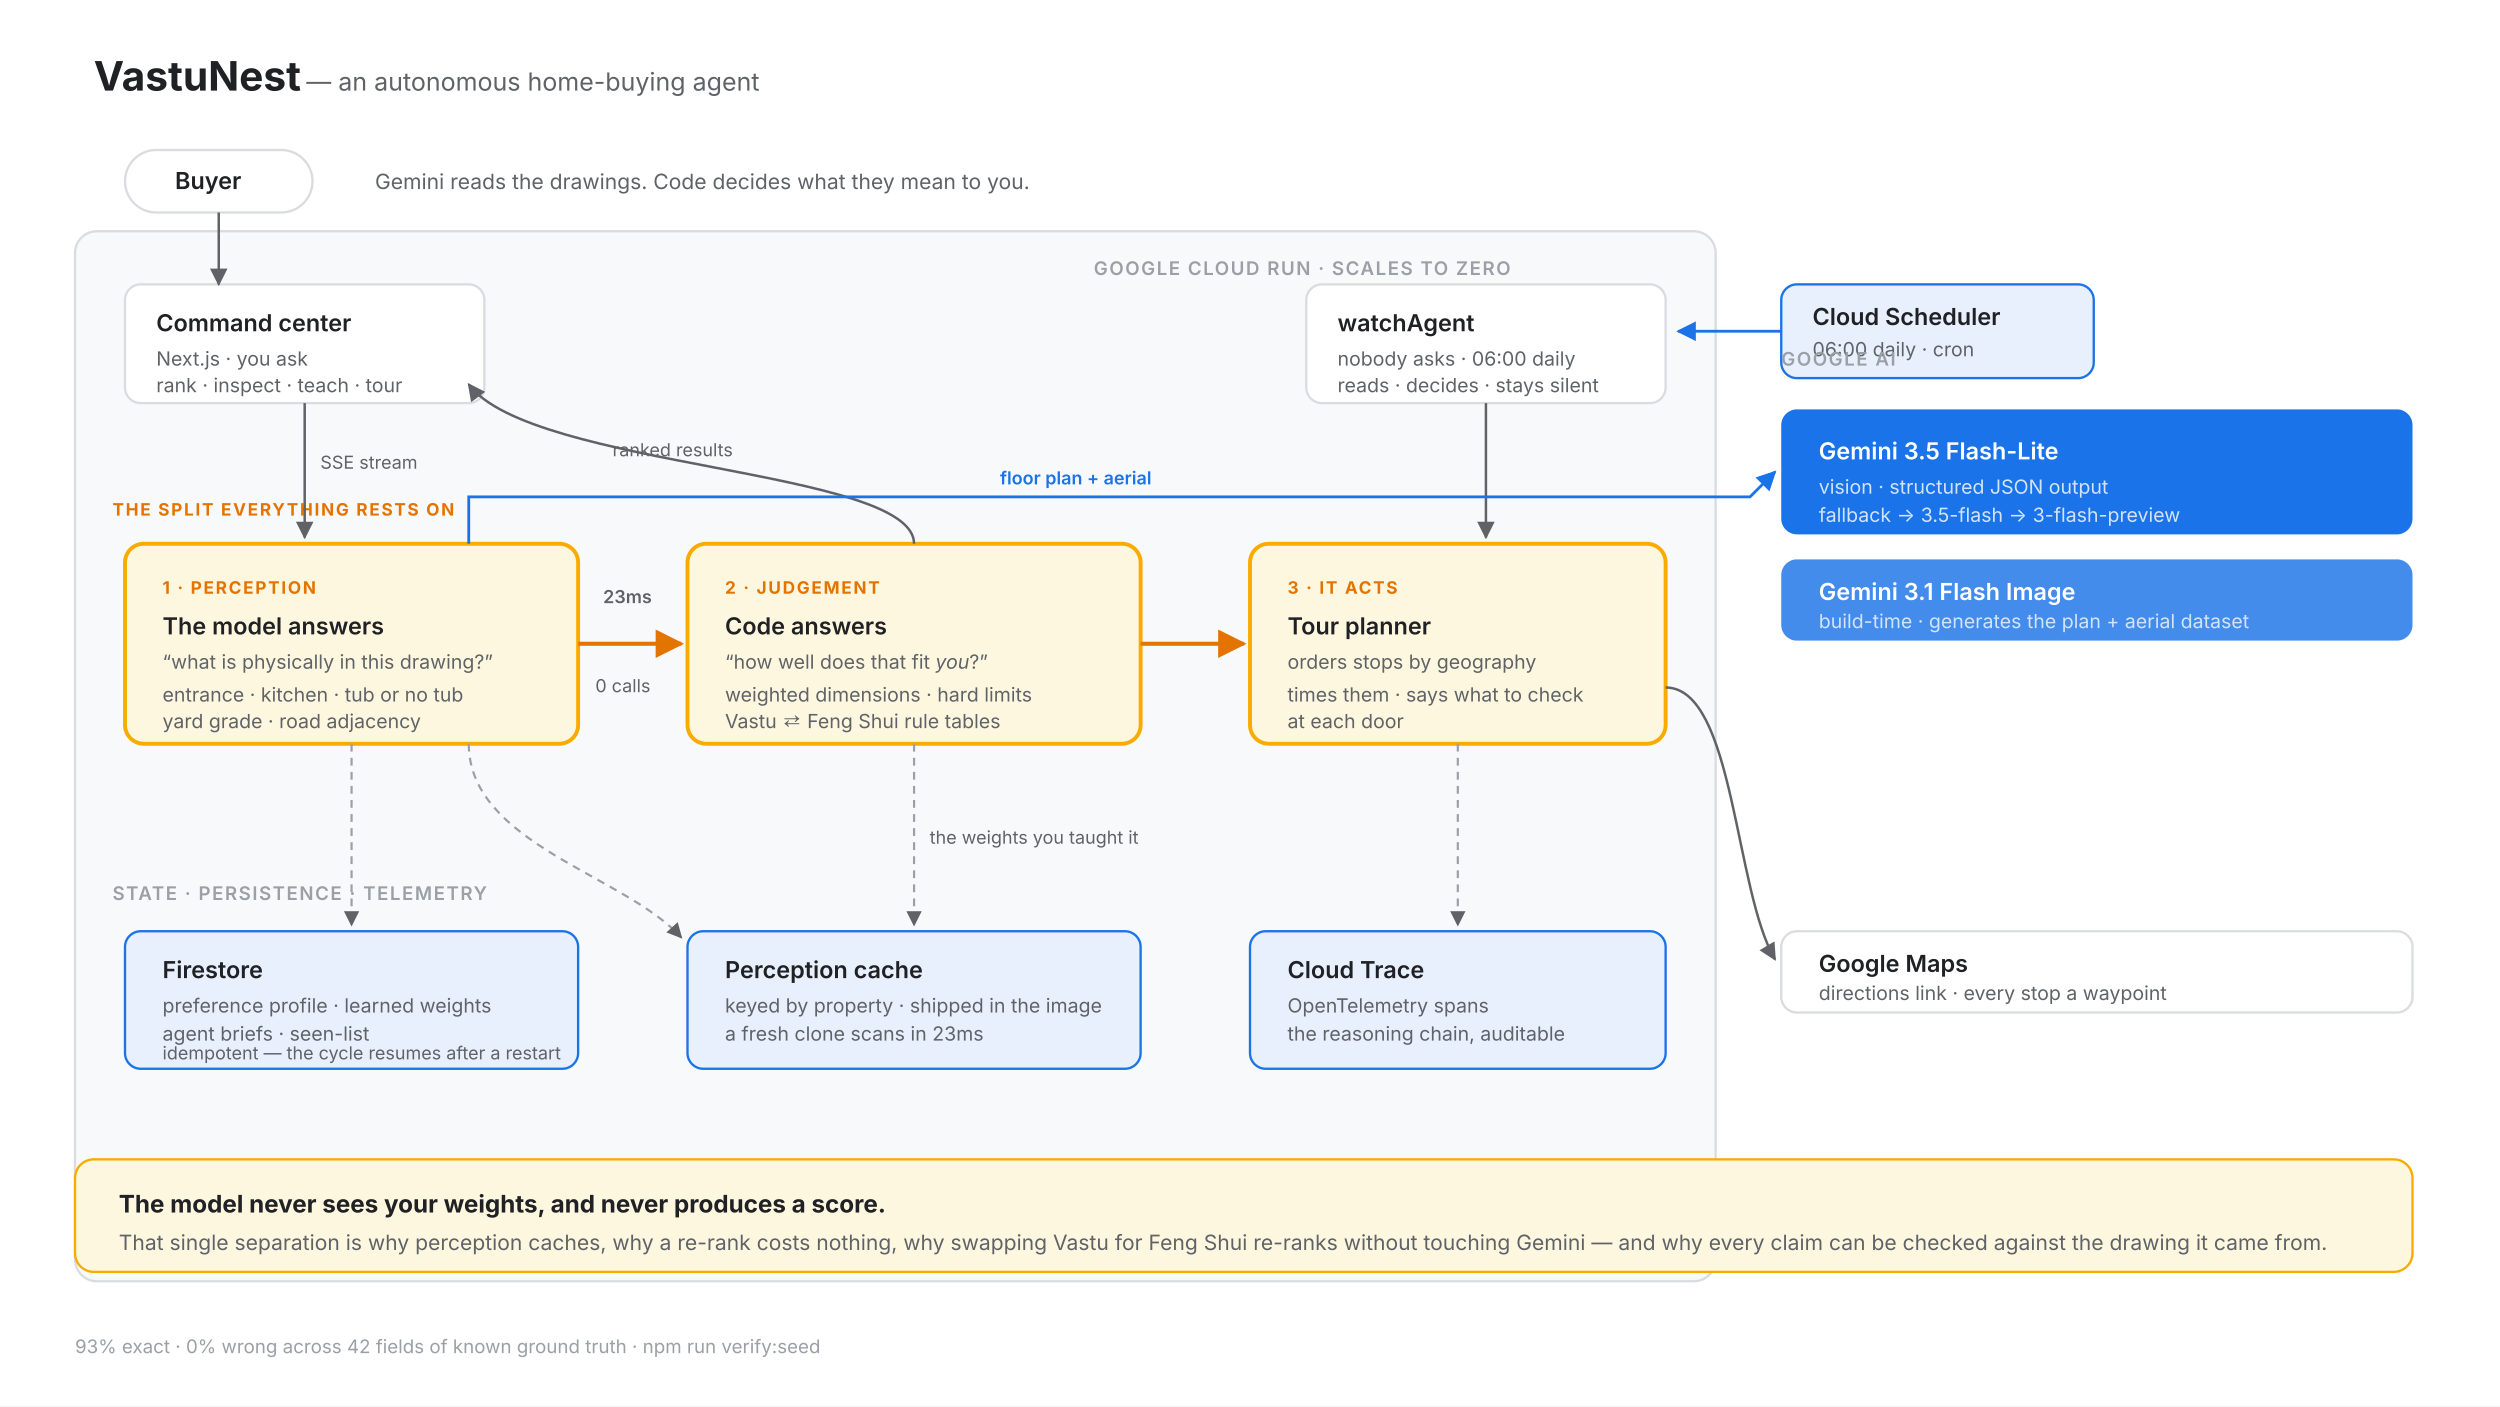
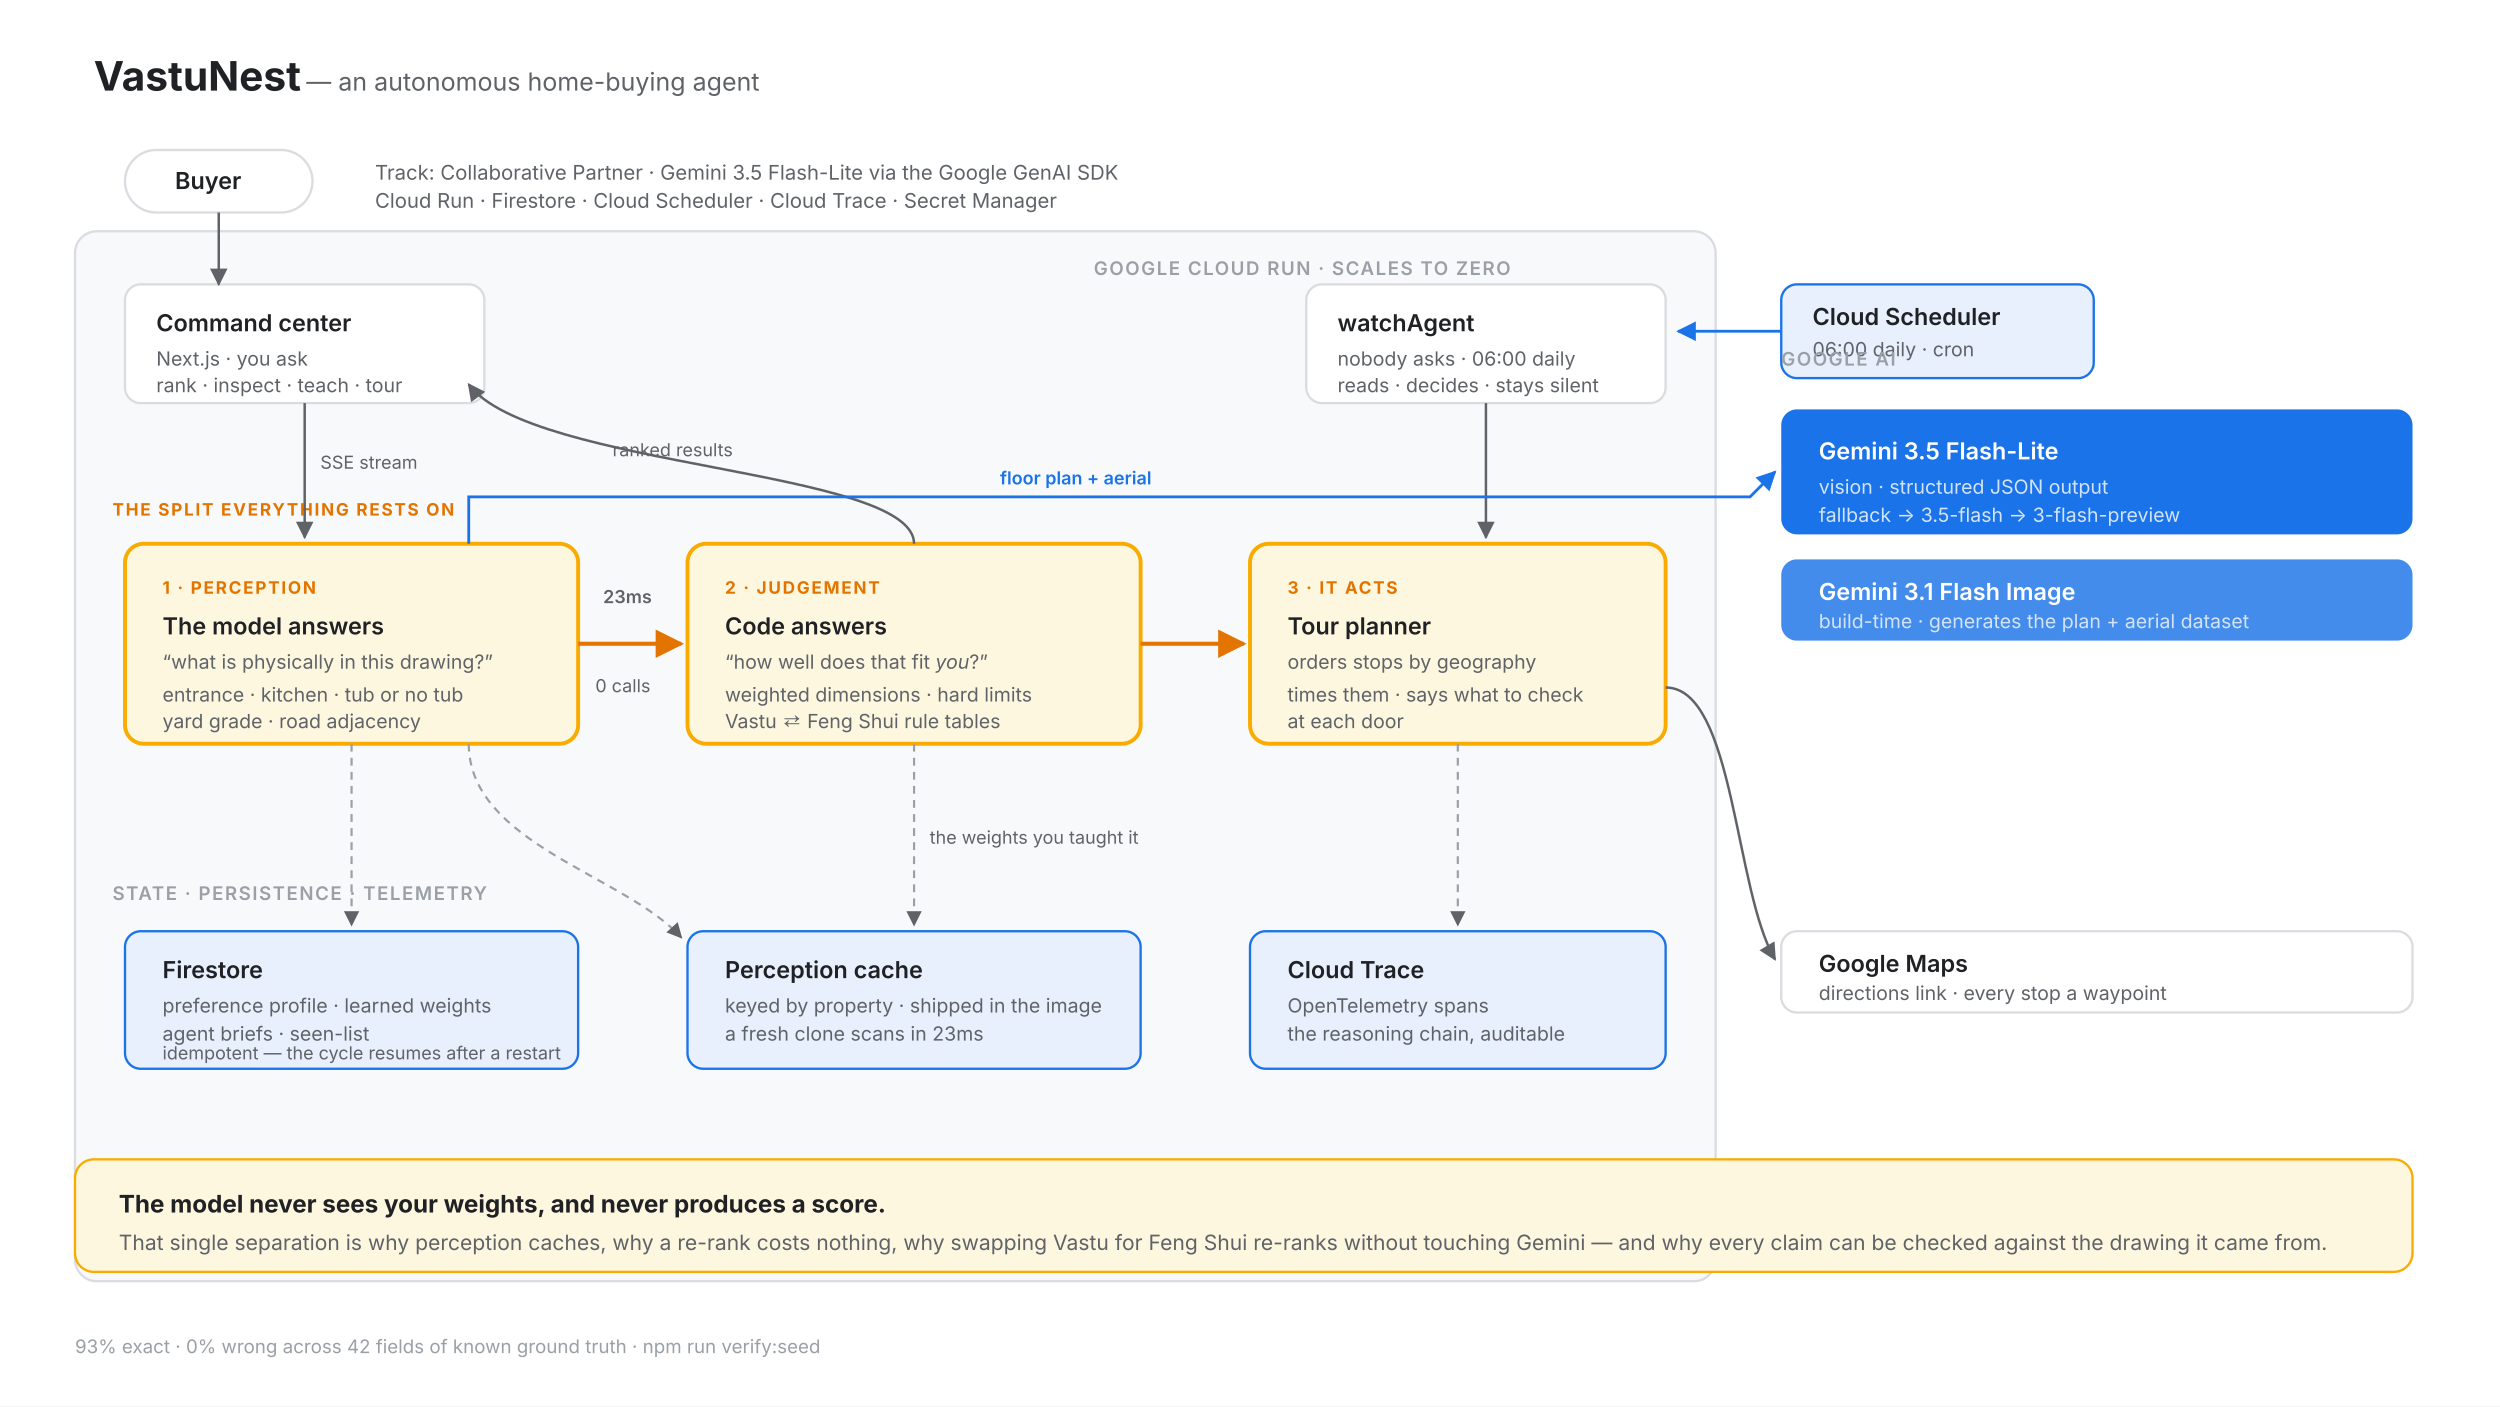
<svg xmlns="http://www.w3.org/2000/svg" viewBox="0 0 1600 900" width="1600" height="900" font-family="Inter, -apple-system, Segoe UI, Roboto, Helvetica, Arial, sans-serif">
  <defs>
    <marker id="a" viewBox="0 0 10 10" refX="9" refY="5" markerWidth="7" markerHeight="7" orient="auto-start-reverse">
      <path d="M0,0 L10,5 L0,10 z" fill="#5f6368" />
    </marker>
    <marker id="ab" viewBox="0 0 10 10" refX="9" refY="5" markerWidth="7" markerHeight="7" orient="auto-start-reverse">
      <path d="M0,0 L10,5 L0,10 z" fill="#1a73e8" />
    </marker>
    <marker id="ao" viewBox="0 0 10 10" refX="9" refY="5" markerWidth="7" markerHeight="7" orient="auto-start-reverse">
      <path d="M0,0 L10,5 L0,10 z" fill="#e37400" />
    </marker>
    <style>
      .t   { font-size:15px; fill:#202124; font-weight:600 }
      .s   { font-size:12.5px; fill:#5f6368 }
      .lbl { font-size:11.5px; fill:#5f6368 }
      .lblb{ font-size:11.5px; fill:#1a73e8; font-weight:600 }
      .zone{ font-size:12px; fill:#9aa0a6; font-weight:600; letter-spacing:.08em }
      .num { font-size:11px; fill:#e37400; font-weight:700; letter-spacing:.1em }
      .w   { fill:#fff; font-weight:600; font-size:15px }
      .ws  { fill:#d2e3fc; font-size:12.5px }
      .e   { stroke:#5f6368; stroke-width:1.6; fill:none; marker-end:url(#a) }
      .eb  { stroke:#1a73e8; stroke-width:1.8; fill:none; marker-end:url(#ab) }
      .eo  { stroke:#e37400; stroke-width:2.6; fill:none; marker-end:url(#ao) }
      .ed  { stroke:#9aa0a6; stroke-width:1.4; fill:none; stroke-dasharray:5 4; marker-end:url(#a) }
    </style>
  </defs>
  <rect width="1600" height="900" fill="#fff" />
  <text x="60" y="58" font-size="26" font-weight="700" fill="#202124">VastuNest</text>
  <text x="196" y="58" font-size="16" fill="#5f6368">— an autonomous home-buying agent</text>
-   <text x="240" y="121" font-size="13.5" fill="#5f6368">Gemini reads the drawings. Code decides what they mean to you.</text>
+   <text x="240" y="115" font-size="13" fill="#5f6368">Track: Collaborative Partner  ·  Gemini 3.5 Flash-Lite via the Google GenAI SDK</text>
+   <text x="240" y="133" font-size="13" fill="#5f6368">Cloud Run  ·  Firestore  ·  Cloud Scheduler  ·  Cloud Trace  ·  Secret Manager</text>
  <rect x="48" y="148" width="1050" height="672" rx="14" fill="#f8f9fa" stroke="#dadce0" stroke-width="1.5" />
  <text x="700" y="176" class="zone">GOOGLE CLOUD RUN · SCALES TO ZERO</text>
  <rect x="80" y="182" width="230" height="76" rx="10" fill="#fff" stroke="#dadce0" stroke-width="1.5" />
  <text x="100" y="212" class="t">Command center</text>
  <text x="100" y="234" class="s">Next.js · you ask</text>
  <text x="100" y="251" class="s">rank · inspect · teach · tour</text>
  <rect x="836" y="182" width="230" height="76" rx="10" fill="#fff" stroke="#dadce0" stroke-width="1.5" />
  <text x="856" y="212" class="t">watchAgent</text>
  <text x="856" y="234" class="s">nobody asks · 06:00 daily</text>
  <text x="856" y="251" class="s">reads · decides · stays silent</text>
  <rect x="80" y="96" width="120" height="40" rx="20" fill="#fff" stroke="#dadce0" stroke-width="1.5" />
  <text x="112" y="121" class="t" font-size="13.5">Buyer</text>
  <path class="e" d="M140,136 L140,182" />
  <rect x="1140" y="182" width="200" height="60" rx="10" fill="#e8f0fe" stroke="#1a73e8" stroke-width="1.5" />
  <text x="1160" y="208" class="t" fill="#1a73e8" font-size="14">Cloud Scheduler</text>
  <text x="1160" y="228" class="s" fill="#1a73e8">06:00 daily · cron</text>
  <path class="eb" d="M1140,212 L1074,212" />
  <text x="72" y="330" class="num">THE SPLIT EVERYTHING RESTS ON</text>
  <rect x="80" y="348" width="290" height="128" rx="12" fill="#fef7e0" stroke="#f9ab00" stroke-width="2.5" />
  <text x="104" y="380" class="num">1 · PERCEPTION</text>
  <text x="104" y="406" class="t">The model answers</text>
  <text x="104" y="428" class="s">“what is physically in this drawing?”</text>
  <text x="104" y="449" class="s">entrance · kitchen · tub or no tub</text>
  <text x="104" y="466" class="s">yard grade · road adjacency</text>
  <rect x="440" y="348" width="290" height="128" rx="12" fill="#fef7e0" stroke="#f9ab00" stroke-width="2.5" />
  <text x="464" y="380" class="num">2 · JUDGEMENT</text>
  <text x="464" y="406" class="t">Code answers</text>
  <text x="464" y="428" class="s">“how well does that fit <tspan font-style="italic">you</tspan>?”</text>
  <text x="464" y="449" class="s">weighted dimensions · hard limits</text>
  <text x="464" y="466" class="s">Vastu ⇄ Feng Shui rule tables</text>
  <rect x="800" y="348" width="266" height="128" rx="12" fill="#fef7e0" stroke="#f9ab00" stroke-width="2.5" />
  <text x="824" y="380" class="num">3 · IT ACTS</text>
  <text x="824" y="406" class="t">Tour planner</text>
  <text x="824" y="428" class="s">orders stops by geography</text>
  <text x="824" y="449" class="s">times them · says what to check</text>
  <text x="824" y="466" class="s">at each door</text>
  <path class="eo" d="M370,412 L436,412" />
  <path class="eo" d="M730,412 L796,412" />
  <text x="386" y="386" class="lbl" font-size="11" font-weight="600" fill="#e37400">23ms</text>
  <text x="381" y="443" class="lbl" font-size="10.5">0 calls</text>
  <path class="e" d="M195,258 L195,344" />
  <text x="205" y="300" class="lbl">SSE stream</text>
  <path class="e" d="M951,258 L951,344" />
  <path class="e" d="M585,348 C585,300 340,300 300,246" stroke-dasharray="0" />
  <text x="392" y="292" class="lbl">ranked results</text>
  <text x="1140" y="234" class="zone">GOOGLE AI</text>
  <rect x="1140" y="262" width="404" height="80" rx="10" fill="#1a73e8" />
  <text x="1164" y="294" class="w">Gemini 3.5 Flash-Lite</text>
  <text x="1164" y="316" class="ws">vision · structured JSON output</text>
  <text x="1164" y="334" class="ws">fallback → 3.5-flash → 3-flash-preview</text>
  <path class="eb" d="M300,348 L300,318 L1120,318 L1136,302" stroke-dasharray="0" />
  <text x="640" y="310" class="lblb">floor plan + aerial</text>
  <rect x="1140" y="358" width="404" height="52" rx="10" fill="#1a73e8" opacity=".82" />
  <text x="1164" y="384" class="w" font-size="13.5">Gemini 3.1 Flash Image</text>
  <text x="1164" y="402" class="ws" font-size="11.5">build-time · generates the plan + aerial dataset</text>
  <text x="72" y="576" class="zone">STATE · PERSISTENCE · TELEMETRY</text>
  <rect x="80" y="596" width="290" height="88" rx="10" fill="#e8f0fe" stroke="#1a73e8" stroke-width="1.5" />
  <text x="104" y="626" class="t" fill="#1a73e8">Firestore</text>
  <text x="104" y="648" class="s" fill="#1a73e8">preference profile · learned weights</text>
  <text x="104" y="666" class="s" fill="#1a73e8">agent briefs · seen-list</text>
  <text x="104" y="678" class="lbl" fill="#1a73e8" font-size="10.5">idempotent — the cycle resumes after a restart</text>
  <rect x="440" y="596" width="290" height="88" rx="10" fill="#e8f0fe" stroke="#1a73e8" stroke-width="1.5" />
  <text x="464" y="626" class="t" fill="#1a73e8">Perception cache</text>
  <text x="464" y="648" class="s" fill="#1a73e8">keyed by property · shipped in the image</text>
  <text x="464" y="666" class="s" fill="#1a73e8">a fresh clone scans in 23ms</text>
  <rect x="800" y="596" width="266" height="88" rx="10" fill="#e8f0fe" stroke="#1a73e8" stroke-width="1.5" />
  <text x="824" y="626" class="t" fill="#1a73e8">Cloud Trace</text>
  <text x="824" y="648" class="s" fill="#1a73e8">OpenTelemetry spans</text>
  <text x="824" y="666" class="s" fill="#1a73e8">the reasoning chain, auditable</text>
  <path class="ed" d="M585,476 L585,592" />
  <text x="595" y="540" class="lbl">the weights you taught it</text>
  <path class="ed" d="M225,476 L225,592" />
  <path class="ed" d="M300,476 C300,540 400,560 436,600" />
  <path class="ed" d="M933,476 L933,592" />
  <rect x="1140" y="596" width="404" height="52" rx="10" fill="#fff" stroke="#dadce0" stroke-width="1.5" />
  <text x="1164" y="622" class="t" font-size="14">Google Maps</text>
  <text x="1164" y="640" class="s">directions link · every stop a waypoint</text>
  <path class="e" d="M1066,440 C1110,440 1110,570 1136,614" />
  <rect x="48" y="742" width="1496" height="72" rx="12" fill="#fef7e0" stroke="#f9ab00" stroke-width="1.5" />
  <text x="76" y="776" font-size="15.5" font-weight="700" fill="#202124">The model never sees your weights, and never produces a score.</text>
  <text x="76" y="800" font-size="13.5" fill="#5f6368">That single separation is why perception caches, why a re-rank costs nothing, why swapping Vastu for Feng Shui re-ranks without touching Gemini — and why every claim can be checked against the drawing it came from.</text>
  <text x="48" y="866" font-size="12" fill="#9aa0a6">93% exact · 0% wrong across 42 fields of known ground truth  ·  npm run verify:seed</text>
</svg>
